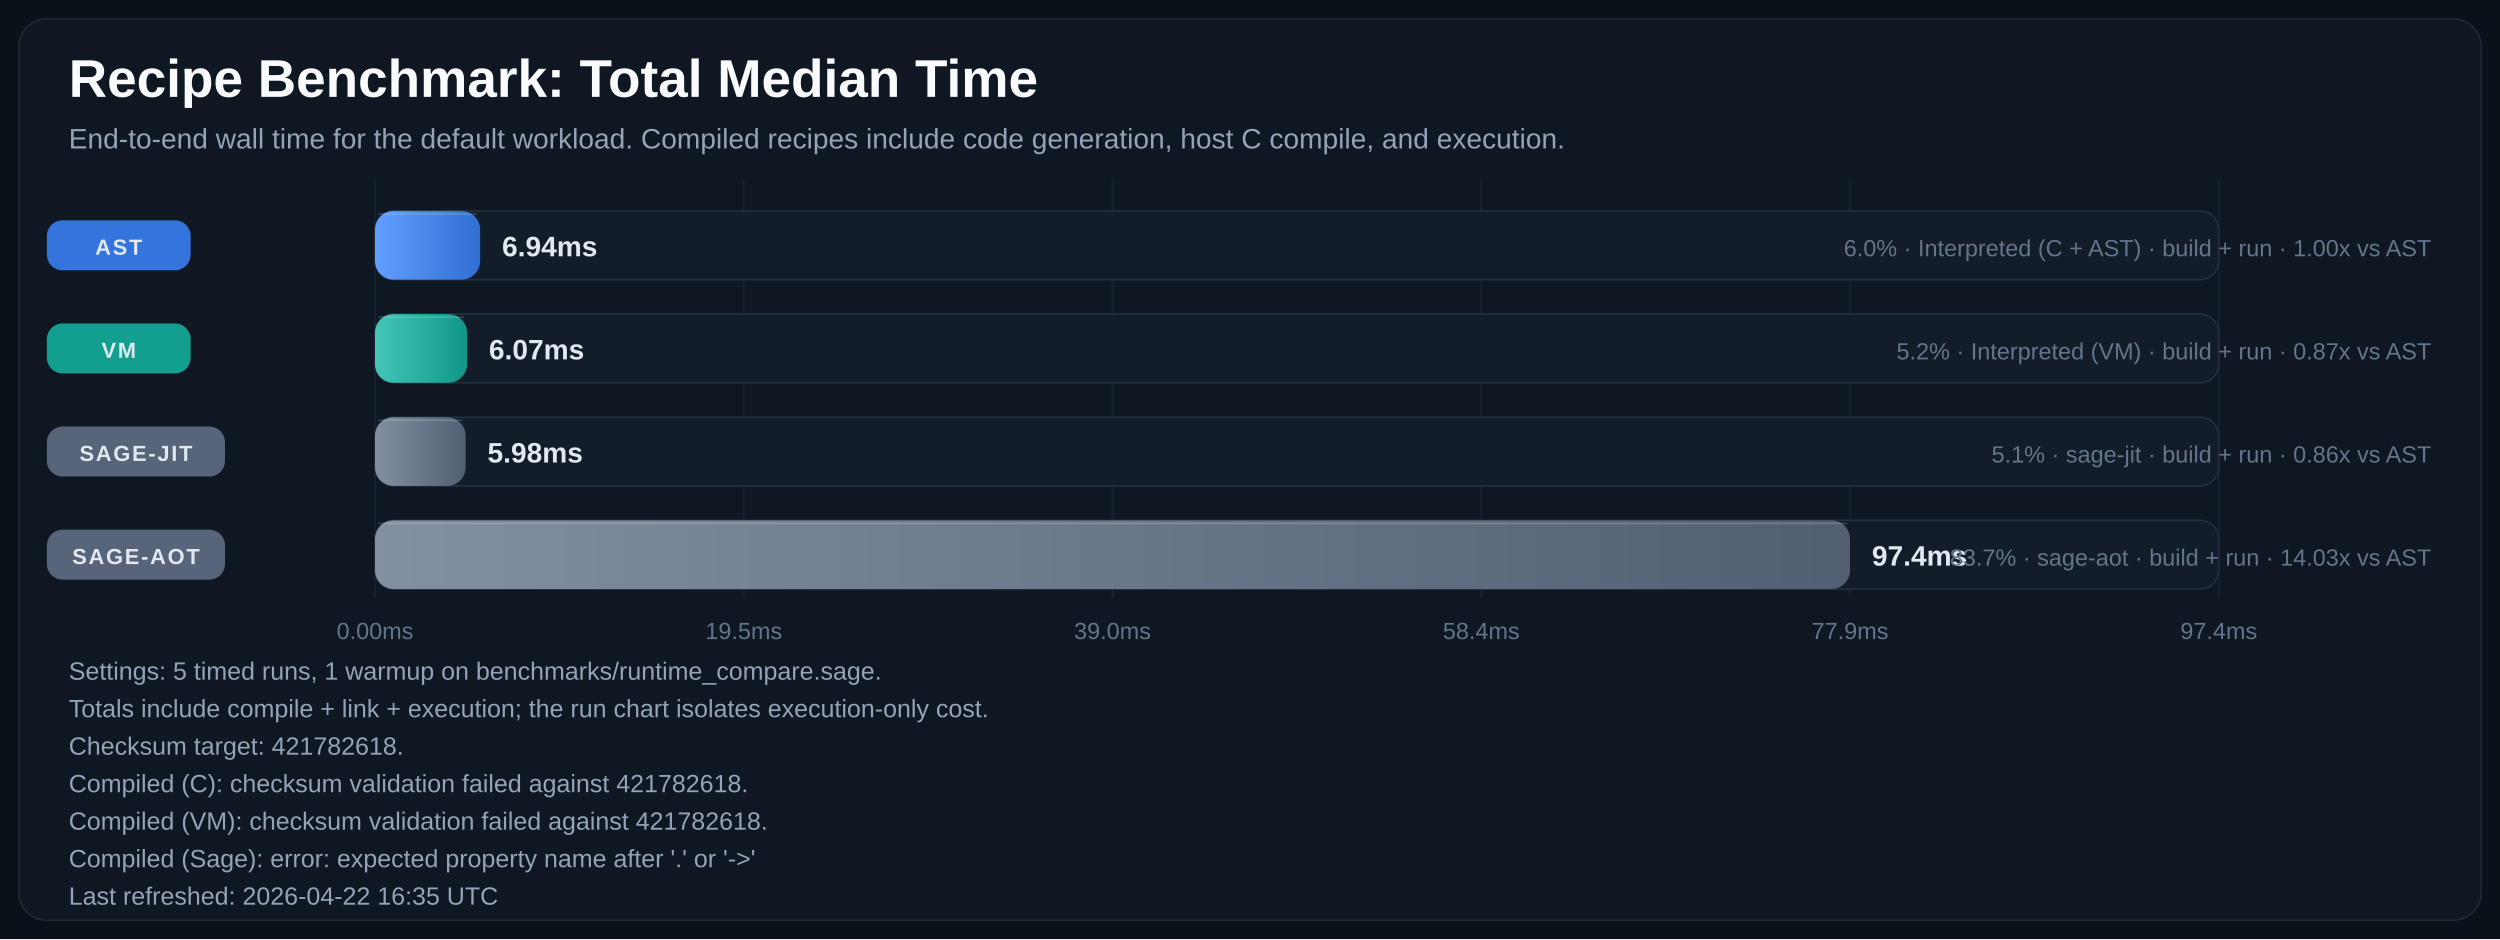
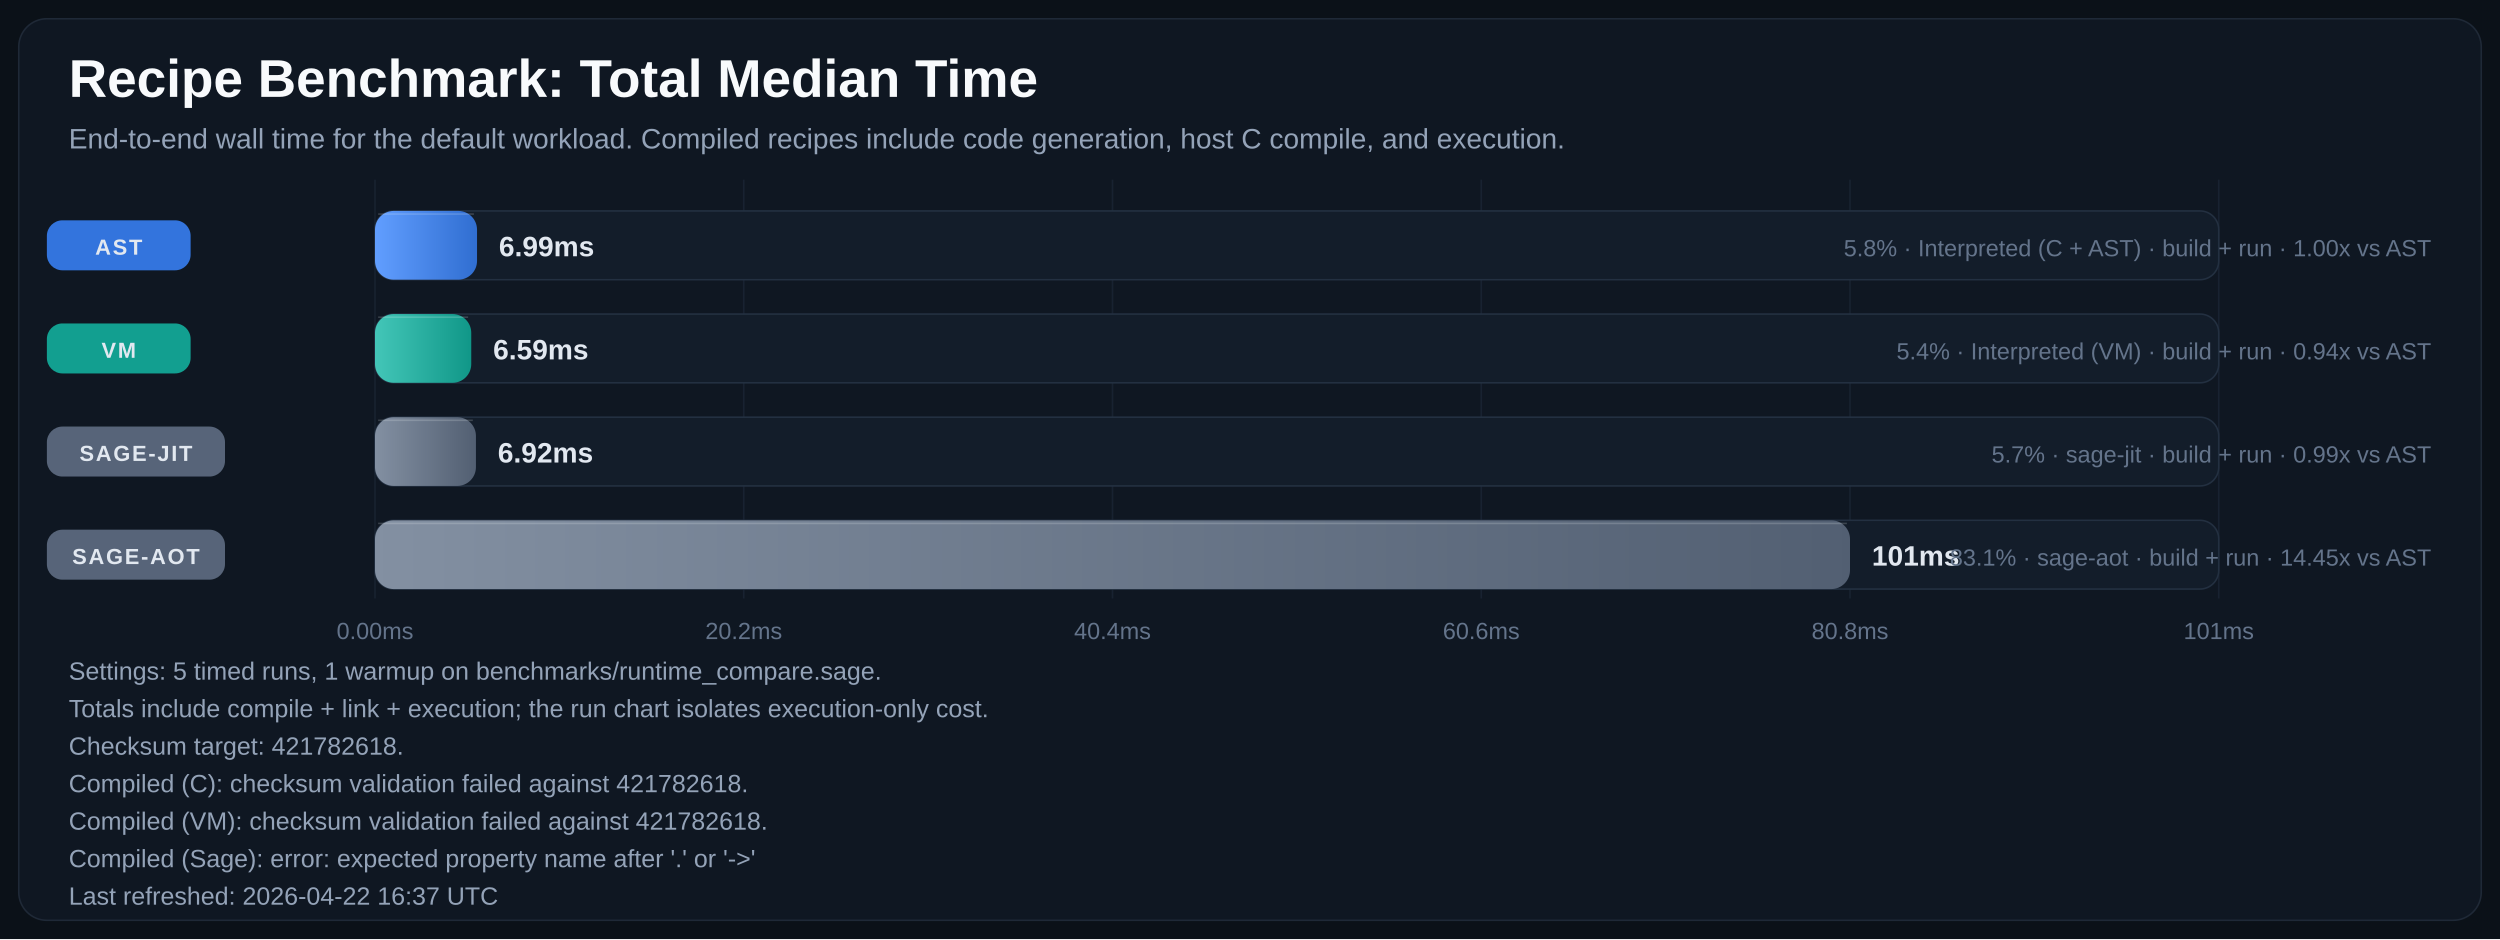
<svg xmlns="http://www.w3.org/2000/svg" width="1600" height="601" viewBox="0 0 1600 601" role="img" aria-labelledby="title desc">
  <defs>
    <linearGradient id="bar-gradient-0" x1="0%" y1="0%" x2="100%" y2="0%">
      <stop offset="0%" stop-color="#619EFF" />
      <stop offset="100%" stop-color="#306ED1" />
    </linearGradient>
    <linearGradient id="bar-gradient-1" x1="0%" y1="0%" x2="100%" y2="0%">
      <stop offset="0%" stop-color="#43C6B8" />
      <stop offset="100%" stop-color="#109788" />
    </linearGradient>
    <linearGradient id="bar-gradient-2" x1="0%" y1="0%" x2="100%" y2="0%">
      <stop offset="0%" stop-color="#8390A2" />
      <stop offset="100%" stop-color="#525F72" />
    </linearGradient>
    <linearGradient id="bar-gradient-3" x1="0%" y1="0%" x2="100%" y2="0%">
      <stop offset="0%" stop-color="#8390A2" />
      <stop offset="100%" stop-color="#525F72" />
    </linearGradient>
  </defs>
  <rect width="100%" height="100%" fill="#0B1118" />
  <rect x="12" y="12" width="1576" height="577" rx="18" fill="#0F1722" stroke="#1F2937" />
  <text x="44" y="62" fill="#F8FAFC" font-size="34" font-family="Segoe UI, Arial, sans-serif" font-weight="700">Recipe Benchmark: Total Median Time</text>
  <text x="44" y="95" fill="#94A3B8" font-size="18" font-family="Segoe UI, Arial, sans-serif">End-to-end wall time for the default workload. Compiled recipes include code generation, host C compile, and execution.</text>
  <line x1="240.0" y1="115" x2="240.0" y2="383" stroke="#182231" stroke-width="1" />
  <text x="240.0" y="409" text-anchor="middle" fill="#64748B" font-size="15" font-family="Segoe UI, Arial, sans-serif">0.00ms</text>
  <line x1="476.0" y1="115" x2="476.0" y2="383" stroke="#182231" stroke-width="1" />
-   <text x="476.0" y="409" text-anchor="middle" fill="#64748B" font-size="15" font-family="Segoe UI, Arial, sans-serif">19.5ms</text>
+   <text x="476.0" y="409" text-anchor="middle" fill="#64748B" font-size="15" font-family="Segoe UI, Arial, sans-serif">20.2ms</text>
  <line x1="712.0" y1="115" x2="712.0" y2="383" stroke="#182231" stroke-width="1" />
-   <text x="712.0" y="409" text-anchor="middle" fill="#64748B" font-size="15" font-family="Segoe UI, Arial, sans-serif">39.0ms</text>
+   <text x="712.0" y="409" text-anchor="middle" fill="#64748B" font-size="15" font-family="Segoe UI, Arial, sans-serif">40.4ms</text>
  <line x1="948.0" y1="115" x2="948.0" y2="383" stroke="#182231" stroke-width="1" />
-   <text x="948.0" y="409" text-anchor="middle" fill="#64748B" font-size="15" font-family="Segoe UI, Arial, sans-serif">58.4ms</text>
+   <text x="948.0" y="409" text-anchor="middle" fill="#64748B" font-size="15" font-family="Segoe UI, Arial, sans-serif">60.6ms</text>
  <line x1="1184.0" y1="115" x2="1184.0" y2="383" stroke="#182231" stroke-width="1" />
-   <text x="1184.0" y="409" text-anchor="middle" fill="#64748B" font-size="15" font-family="Segoe UI, Arial, sans-serif">77.9ms</text>
+   <text x="1184.0" y="409" text-anchor="middle" fill="#64748B" font-size="15" font-family="Segoe UI, Arial, sans-serif">80.8ms</text>
  <line x1="1420.0" y1="115" x2="1420.0" y2="383" stroke="#182231" stroke-width="1" />
-   <text x="1420.0" y="409" text-anchor="middle" fill="#64748B" font-size="15" font-family="Segoe UI, Arial, sans-serif">97.4ms</text>
+   <text x="1420.0" y="409" text-anchor="middle" fill="#64748B" font-size="15" font-family="Segoe UI, Arial, sans-serif">101ms</text>
  <rect x="30" y="141.0" width="92" height="32" rx="10" fill="#3479E6" opacity="0.95" />
  <text x="76.0" y="163.0" text-anchor="middle" fill="#E2E8F0" font-size="14" font-family="Segoe UI, Arial, sans-serif" font-weight="700" letter-spacing="1.1">AST</text>
  <rect x="240" y="135" width="1180" height="44" rx="12" fill="#131D2A" stroke="#233041" />
-   <rect x="240" y="135" width="67.3" height="44" rx="12" fill="url(#bar-gradient-0)" />
-   <line x1="242.0" y1="137.0" x2="305.3" y2="137.0" stroke="#F8FAFC" stroke-opacity="0.18" />
-   <text x="321.3" y="164.0" text-anchor="start" fill="#E2E8F0" font-size="18" font-family="Segoe UI, Arial, sans-serif" font-weight="700">6.94ms</text>
-   <text x="1556" y="164.0" text-anchor="end" fill="#64748B" font-size="15" font-family="Segoe UI, Arial, sans-serif">6.0% · Interpreted (C + AST) · build + run · 1.00x vs AST</text>
+   <rect x="240" y="135" width="65.3" height="44" rx="12" fill="url(#bar-gradient-0)" />
+   <line x1="242.0" y1="137.0" x2="303.3" y2="137.0" stroke="#F8FAFC" stroke-opacity="0.18" />
+   <text x="319.3" y="164.0" text-anchor="start" fill="#E2E8F0" font-size="18" font-family="Segoe UI, Arial, sans-serif" font-weight="700">6.99ms</text>
+   <text x="1556" y="164.0" text-anchor="end" fill="#64748B" font-size="15" font-family="Segoe UI, Arial, sans-serif">5.8% · Interpreted (C + AST) · build + run · 1.00x vs AST</text>
  <rect x="30" y="207.0" width="92" height="32" rx="10" fill="#12A695" opacity="0.95" />
  <text x="76.0" y="229.0" text-anchor="middle" fill="#E2E8F0" font-size="14" font-family="Segoe UI, Arial, sans-serif" font-weight="700" letter-spacing="1.1">VM</text>
  <rect x="240" y="201" width="1180" height="44" rx="12" fill="#131D2A" stroke="#233041" />
-   <rect x="240" y="201" width="58.9" height="44" rx="12" fill="url(#bar-gradient-1)" />
-   <line x1="242.0" y1="203.0" x2="296.9" y2="203.0" stroke="#F8FAFC" stroke-opacity="0.18" />
-   <text x="312.9" y="230.0" text-anchor="start" fill="#E2E8F0" font-size="18" font-family="Segoe UI, Arial, sans-serif" font-weight="700">6.07ms</text>
-   <text x="1556" y="230.0" text-anchor="end" fill="#64748B" font-size="15" font-family="Segoe UI, Arial, sans-serif">5.2% · Interpreted (VM) · build + run · 0.87x vs AST</text>
+   <rect x="240" y="201" width="61.6" height="44" rx="12" fill="url(#bar-gradient-1)" />
+   <line x1="242.0" y1="203.0" x2="299.6" y2="203.0" stroke="#F8FAFC" stroke-opacity="0.18" />
+   <text x="315.6" y="230.0" text-anchor="start" fill="#E2E8F0" font-size="18" font-family="Segoe UI, Arial, sans-serif" font-weight="700">6.59ms</text>
+   <text x="1556" y="230.0" text-anchor="end" fill="#64748B" font-size="15" font-family="Segoe UI, Arial, sans-serif">5.4% · Interpreted (VM) · build + run · 0.94x vs AST</text>
  <rect x="30" y="273.0" width="114" height="32" rx="10" fill="#5A687D" opacity="0.95" />
  <text x="87.0" y="295.0" text-anchor="middle" fill="#E2E8F0" font-size="14" font-family="Segoe UI, Arial, sans-serif" font-weight="700" letter-spacing="1.1">SAGE-JIT</text>
  <rect x="240" y="267" width="1180" height="44" rx="12" fill="#131D2A" stroke="#233041" />
-   <rect x="240" y="267" width="58.0" height="44" rx="12" fill="url(#bar-gradient-2)" />
-   <line x1="242.0" y1="269.0" x2="296.0" y2="269.0" stroke="#F8FAFC" stroke-opacity="0.18" />
-   <text x="312.0" y="296.0" text-anchor="start" fill="#E2E8F0" font-size="18" font-family="Segoe UI, Arial, sans-serif" font-weight="700">5.98ms</text>
-   <text x="1556" y="296.0" text-anchor="end" fill="#64748B" font-size="15" font-family="Segoe UI, Arial, sans-serif">5.1% · sage-jit · build + run · 0.86x vs AST</text>
+   <rect x="240" y="267" width="64.6" height="44" rx="12" fill="url(#bar-gradient-2)" />
+   <line x1="242.0" y1="269.0" x2="302.6" y2="269.0" stroke="#F8FAFC" stroke-opacity="0.18" />
+   <text x="318.6" y="296.0" text-anchor="start" fill="#E2E8F0" font-size="18" font-family="Segoe UI, Arial, sans-serif" font-weight="700">6.92ms</text>
+   <text x="1556" y="296.0" text-anchor="end" fill="#64748B" font-size="15" font-family="Segoe UI, Arial, sans-serif">5.7% · sage-jit · build + run · 0.99x vs AST</text>
  <rect x="30" y="339.0" width="114" height="32" rx="10" fill="#5A687D" opacity="0.95" />
  <text x="87.0" y="361.0" text-anchor="middle" fill="#E2E8F0" font-size="14" font-family="Segoe UI, Arial, sans-serif" font-weight="700" letter-spacing="1.1">SAGE-AOT</text>
  <rect x="240" y="333" width="1180" height="44" rx="12" fill="#131D2A" stroke="#233041" />
  <rect x="240" y="333" width="944.0" height="44" rx="12" fill="url(#bar-gradient-3)" />
  <line x1="242.0" y1="335.0" x2="1182.0" y2="335.0" stroke="#F8FAFC" stroke-opacity="0.18" />
-   <text x="1198.0" y="362.0" text-anchor="start" fill="#E2E8F0" font-size="18" font-family="Segoe UI, Arial, sans-serif" font-weight="700">97.4ms</text>
-   <text x="1556" y="362.0" text-anchor="end" fill="#64748B" font-size="15" font-family="Segoe UI, Arial, sans-serif">83.7% · sage-aot · build + run · 14.03x vs AST</text>
+   <text x="1198.0" y="362.0" text-anchor="start" fill="#E2E8F0" font-size="18" font-family="Segoe UI, Arial, sans-serif" font-weight="700">101ms</text>
+   <text x="1556" y="362.0" text-anchor="end" fill="#64748B" font-size="15" font-family="Segoe UI, Arial, sans-serif">83.1% · sage-aot · build + run · 14.45x vs AST</text>
  <text x="44" y="435" fill="#94A3B8" font-size="16" font-family="Segoe UI, Arial, sans-serif">Settings: 5 timed runs, 1 warmup on benchmarks/runtime_compare.sage.</text>
  <text x="44" y="459" fill="#94A3B8" font-size="16" font-family="Segoe UI, Arial, sans-serif">Totals include compile + link + execution; the run chart isolates execution-only cost.</text>
  <text x="44" y="483" fill="#94A3B8" font-size="16" font-family="Segoe UI, Arial, sans-serif">Checksum target: 421782618.</text>
  <text x="44" y="507" fill="#94A3B8" font-size="16" font-family="Segoe UI, Arial, sans-serif">Compiled (C): checksum validation failed against 421782618.</text>
  <text x="44" y="531" fill="#94A3B8" font-size="16" font-family="Segoe UI, Arial, sans-serif">Compiled (VM): checksum validation failed against 421782618.</text>
  <text x="44" y="555" fill="#94A3B8" font-size="16" font-family="Segoe UI, Arial, sans-serif">Compiled (Sage): error: expected property name after '.' or '-&gt;'</text>
-   <text x="44" y="579" fill="#94A3B8" font-size="16" font-family="Segoe UI, Arial, sans-serif">Last refreshed: 2026-04-22 16:35 UTC</text>
+   <text x="44" y="579" fill="#94A3B8" font-size="16" font-family="Segoe UI, Arial, sans-serif">Last refreshed: 2026-04-22 16:37 UTC</text>
</svg>
